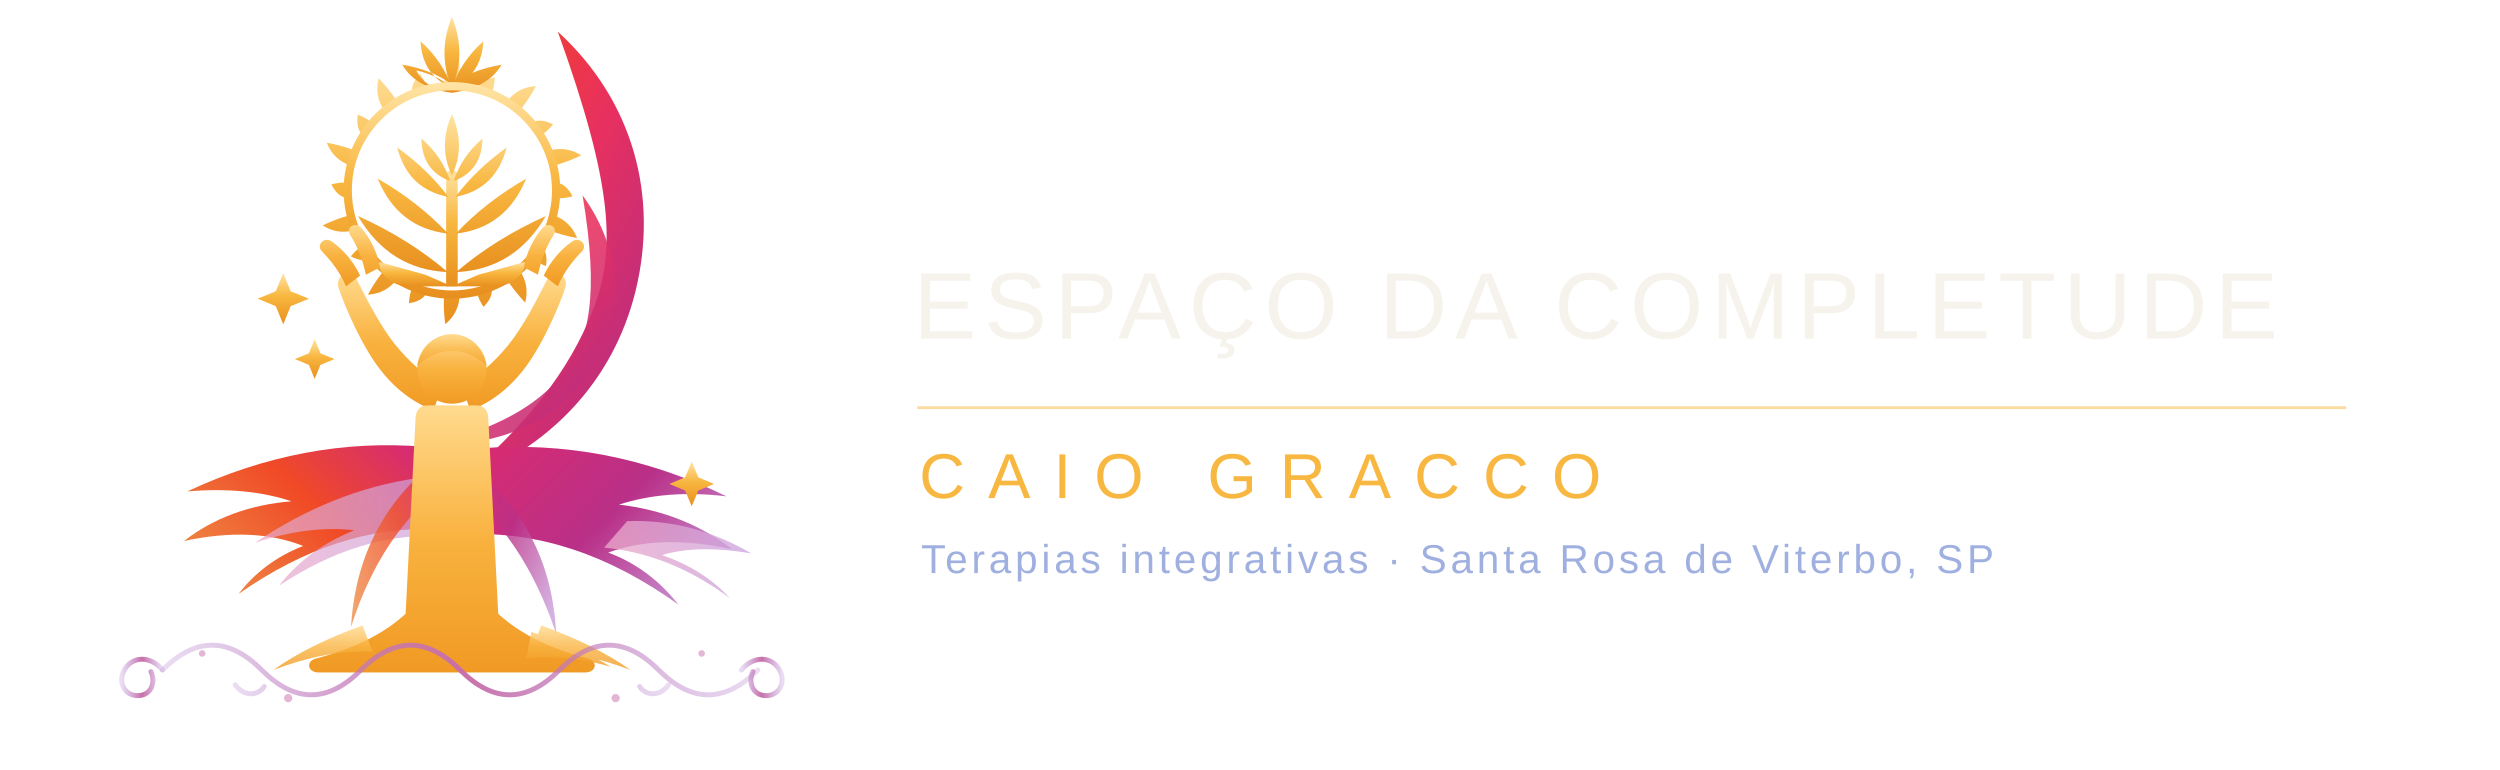
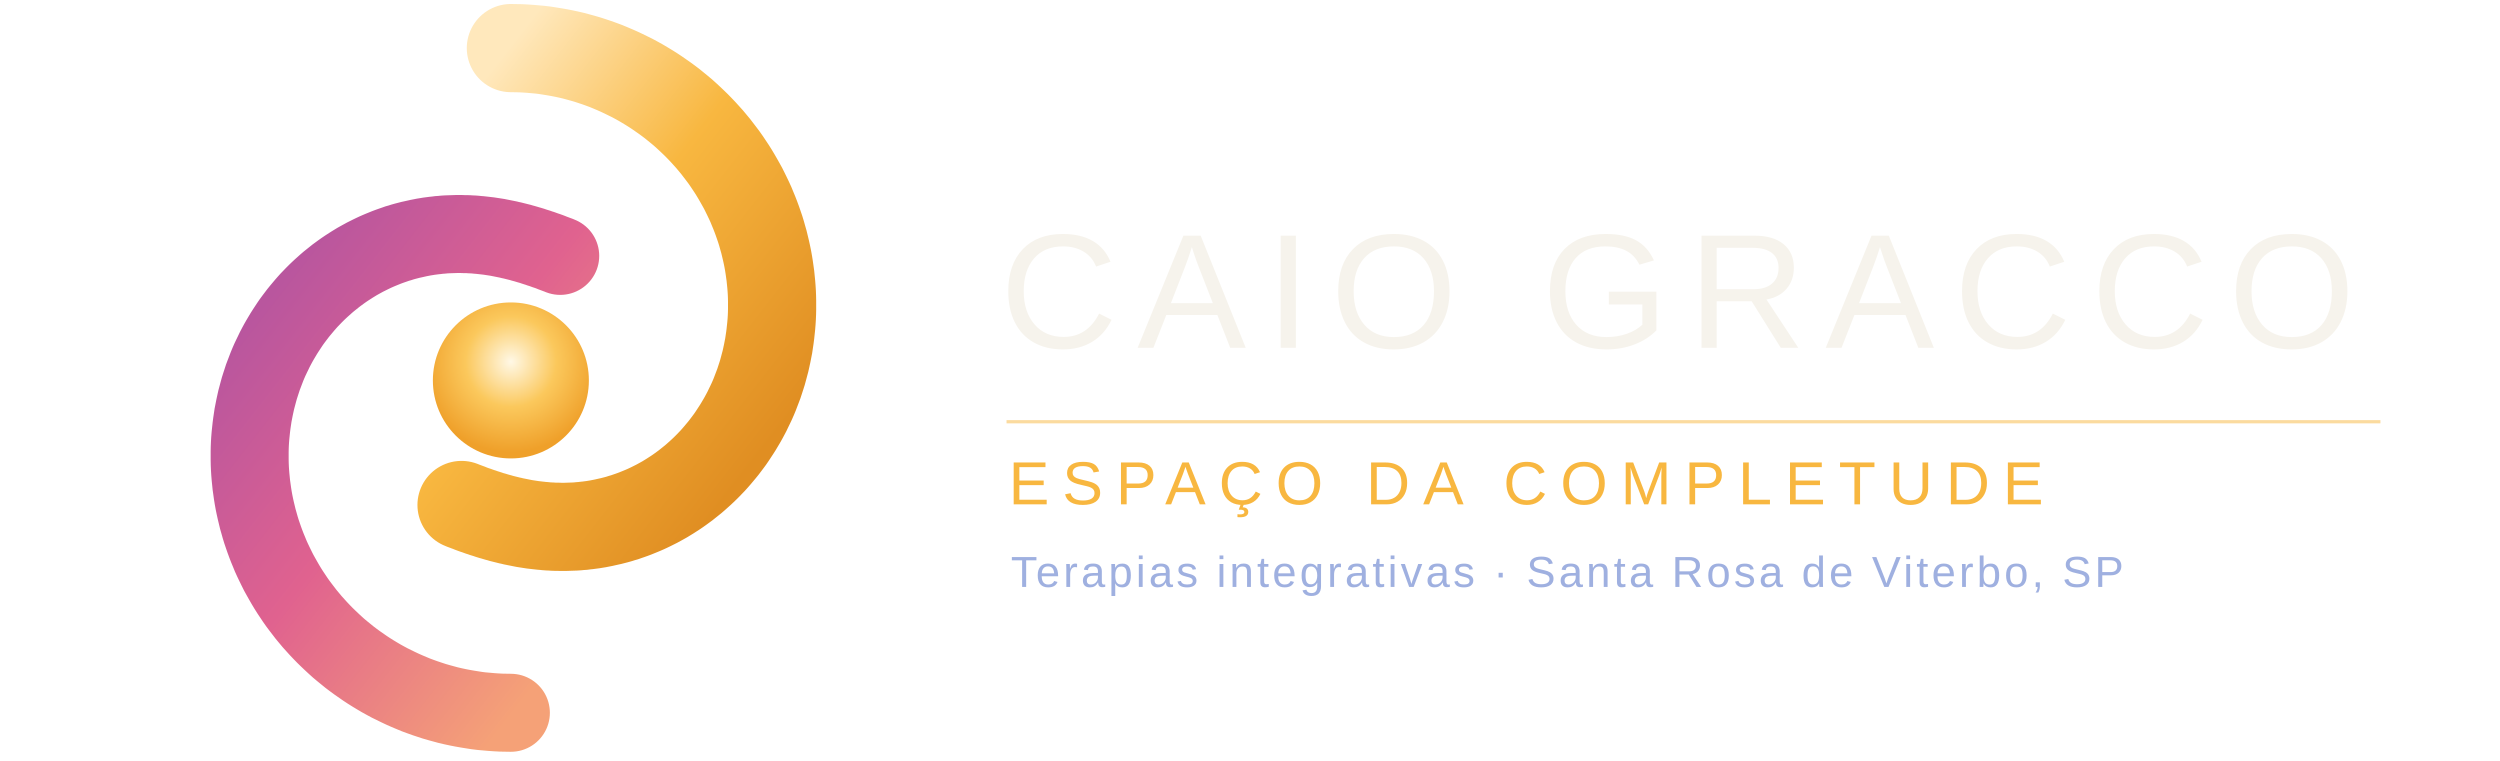
- <svg xmlns="http://www.w3.org/2000/svg" viewBox="0 0 2600 800" width="2600" height="800" role="img" aria-label="Espaço da Completude — Caio Gracco">
-   <g transform="translate(40 -60) scale(0.86)">
+ <svg xmlns="http://www.w3.org/2000/svg" viewBox="0 0 2300 700" width="2300" height="700" role="img" aria-label="Caio Gracco — Espaço da Completude">
+   <g transform="translate(80 -40) scale(0.78)">
    <defs>
-       <linearGradient id="ec-ouro" x1="0" y1="0" x2="0" y2="1">
-         <stop offset="0" stop-color="#FFE3A3" />
+       <linearGradient id="cg-ouro" x1="0.15" y1="0" x2="0.9" y2="0.9">
+         <stop offset="0" stop-color="#FFE8BC" />
        <stop offset="0.45" stop-color="#F8B740" />
-         <stop offset="1" stop-color="#E8901F" />
+         <stop offset="1" stop-color="#E08E22" />
      </linearGradient>
-       <linearGradient id="ec-tronco" x1="0" y1="0" x2="0" y2="1">
-         <stop offset="0" stop-color="#FFDA8E" />
-         <stop offset="0.5" stop-color="#F9B23F" />
-         <stop offset="1" stop-color="#F09A24" />
+       <linearGradient id="cg-rosa" x1="0.9" y1="0.9" x2="0.15" y2="0">
+         <stop offset="0" stop-color="#B9569E" />
+         <stop offset="0.45" stop-color="#E0628F" />
+         <stop offset="1" stop-color="#F5A177" />
      </linearGradient>
-       <linearGradient id="ec-crescente" x1="0.1" y1="0" x2="0.9" y2="1">
-         <stop offset="0" stop-color="#F5451F" />
-         <stop offset="0.45" stop-color="#E8305F" />
-         <stop offset="1" stop-color="#AE2C88" />
-       </linearGradient>
-       <linearGradient id="ec-asaE" x1="1" y1="0.2" x2="0" y2="0.8">
-         <stop offset="0" stop-color="#D62B72" />
-         <stop offset="0.45" stop-color="#F04A26" />
-         <stop offset="1" stop-color="#EE8A45" />
-       </linearGradient>
-       <linearGradient id="ec-asaD" x1="0" y1="0.2" x2="1" y2="0.8">
-         <stop offset="0" stop-color="#D62B72" />
-         <stop offset="0.5" stop-color="#B93088" />
-         <stop offset="1" stop-color="#C99BD9" />
-       </linearGradient>
-       <linearGradient id="ec-pena" x1="1" y1="0" x2="0" y2="0">
-         <stop offset="0" stop-color="#CBA4DF" />
-         <stop offset="1" stop-color="#EBA6C8" />
-       </linearGradient>
-       <linearGradient id="ec-filigrana" x1="0" y1="0" x2="1" y2="0">
-         <stop offset="0" stop-color="#B98BD4" stop-opacity="0.3" />
-         <stop offset="0.5" stop-color="#C86FA8" />
-         <stop offset="1" stop-color="#B98BD4" stop-opacity="0.3" />
-       </linearGradient>
+       <radialGradient id="cg-luz" cx="0.5" cy="0.38" r="0.58">
+         <stop offset="0" stop-color="#FFF8E6" />
+         <stop offset="0.5" stop-color="#FBC85C" />
+         <stop offset="1" stop-color="#EFA02A" />
+       </radialGradient>
    </defs>
-     <g>
-       <path d="M628 108c92 84 122 200 94 314-27 109-104 190-212 230 80-68 132-134 160-206 29-73 25-152-42-338z" fill="url(#ec-crescente)" />
-       <path d="M658 306c48 66 52 144 12 208-40 63-110 96-188 92 70-18 120-44 152-84 33-40 44-96 24-216z" fill="url(#ec-crescente)" opacity="0.88" />
-       <path d="M466 610c-96-8-192 10-286 54 48-4 90 0 126 12-50 4-94 20-130 48 56-12 104-10 144 6-33 13-59 33-78 58 80-56 160-82 240-78z" fill="url(#ec-asaE)" />
-       <path d="M458 648c-70 10-135 37-196 78 46-15 85-19 120-15-37 15-68 37-91 67 65-43 128-62 190-60z" fill="url(#ec-pena)" opacity="0.7" />
-       <path d="M482 626c-64 50-99 117-104 202 24-76 63-135 117-174z" fill="url(#ec-asaE)" opacity="0.8" />
-       <path d="M534 612c100-8 200 10 298 58-50-6-93-2-130 10 52 6 98 24 137 54-59-13-109-11-150 4 35 13 63 35 85 63-85-61-170-89-257-85z" fill="url(#ec-asaD)" />
-       <path d="M712 700c52-2 102 11 150 39-41-7-78-7-108 2 32 11 60 28 82 52-50-37-100-56-152-61z" fill="url(#ec-pena)" opacity="0.78" />
-       <path d="M518 628c67 52 104 121 108 208-26-78-65-138-121-179z" fill="url(#ec-asaD)" opacity="0.78" />
+     <g fill="none" stroke-linecap="round">
+       <path d="M500.0 108.0L505.7 108.1L511.5 108.2L517.2 108.5L523.0 108.9L528.7 109.4L534.4 109.9L540.1 110.6L545.8 111.5L551.4 112.4L557.1 113.4L562.7 114.5L568.3 115.7L573.9 117.0L579.4 118.5L584.9 120.0L590.4 121.6L595.9 123.4L601.3 125.2L606.6 127.1L612.0 129.1L617.3 131.3L622.5 133.5L627.7 135.8L632.8 138.2L637.9 140.7L643.0 143.2L648.0 145.9L652.9 148.6L657.8 151.5L662.6 154.4L667.4 157.4L672.1 160.5L676.7 163.7L681.3 166.9L685.8 170.2L690.3 173.6L694.6 177.1L698.9 180.6L703.2 184.2L707.3 187.9L711.4 191.7L715.4 195.5L719.4 199.4L723.2 203.3L727.0 207.3L730.7 211.4L734.4 215.5L737.9 219.7L741.4 223.9L744.7 228.2L748.0 232.5L751.3 236.9L754.4 241.3L757.4 245.8L760.4 250.3L763.3 254.9L766.0 259.4L768.7 264.1L771.3 268.7L773.9 273.4L776.3 278.2L778.6 282.9L780.9 287.7L783.1 292.5L785.1 297.4L787.1 302.2L789.0 307.1L790.8 312.0L792.5 316.9L794.2 321.9L795.7 326.8L797.1 331.8L798.5 336.7L799.7 341.7L800.9 346.7L802.0 351.7L803.0 356.6L803.9 361.6L804.7 366.6L805.4 371.6L806.1 376.6L806.6 381.6L807.1 386.5L807.5 391.5L807.8 396.4L808.0 401.4L808.1 406.3L808.1 411.2L808.1 416.1L808.0 420.9L807.8 425.8L807.5 430.6L807.1 435.4L806.6 440.2L806.1 444.9L805.5 449.6L804.8 454.3L804.1 459.0L803.2 463.6L802.3 468.2L801.3 472.8L800.3 477.3L799.1 481.8L797.9 486.3L796.7 490.7L795.3 495.1L793.9 499.4L792.5 503.7L790.9 507.9L789.3 512.1L787.7 516.3L786.0 520.4L784.2 524.5L782.3 528.5L780.4 532.4L778.5 536.4L776.5 540.2L774.4 544.1L772.3 547.8L770.1 551.5L767.9 555.2L765.6 558.8L763.3 562.3L761.0 565.8L758.6 569.3L756.1 572.7L753.6 576.0L751.1 579.3L748.5 582.5L745.9 585.6L743.3 588.7L740.6 591.8L737.9 594.8L735.1 597.7L732.4 600.5L729.5 603.4L726.7 606.1L723.8 608.8L720.9 611.4L718.0 614.0L715.1 616.5L712.1 618.9L709.1 621.3L706.1 623.7L703.1 625.9L700.1 628.1L697.0 630.3L693.9 632.4L690.8 634.4L687.7 636.4L684.6 638.3L681.5 640.2L678.3 642.0L675.2 643.7L672.1 645.4L668.9 647.0L665.7 648.6L662.6 650.1L659.4 651.6L656.2 653.0L653.1 654.3L649.9 655.6L646.7 656.9L643.5 658.1L640.4 659.2L637.2 660.3L634.1 661.4L630.9 662.3L627.8 663.3L624.6 664.2L621.5 665.0L618.4 665.8L615.2 666.5L612.1 667.2L609.0 667.9L605.9 668.5L602.9 669.1L599.8 669.6L596.8 670.1L593.7 670.5L590.7 670.9L587.7 671.2L584.7 671.6L581.7 671.8L578.8 672.1L575.8 672.3L572.9 672.4L570.0 672.5L567.1 672.6L564.2 672.7L561.4 672.7L558.5 672.7L555.7 672.6L552.9 672.6L550.1 672.5L547.3 672.3L544.6 672.2L541.9 672.0L539.1 671.7L536.5 671.5L533.8 671.2L531.1 670.9L528.5 670.6L525.9 670.3L523.3 669.9L520.7 669.5L518.1 669.1L515.6 668.7L513.1 668.2L510.6 667.7L508.1 667.2L505.6 666.7L503.1 666.2L500.7 665.6L498.3 665.1L495.9 664.5L493.5 663.9L491.1 663.3L488.7 662.7L486.4 662.0L484.1 661.4L481.7 660.7L479.4 660.0L477.2 659.4L474.9 658.7L472.6 657.9L470.4 657.2L468.1 656.5L465.9 655.7L463.6 655.0L461.4 654.2L459.2 653.4L457.0 652.7L454.8 651.9L452.7 651.1L450.5 650.2L448.3 649.4L446.2 648.6L444.0 647.8L441.8 646.9" stroke="url(#cg-ouro)" stroke-width="104" />
+       <g transform="rotate(180 500 500)">
+         <path d="M500.0 108.0L505.7 108.1L511.5 108.2L517.2 108.5L523.0 108.9L528.7 109.4L534.4 109.9L540.1 110.6L545.8 111.5L551.4 112.4L557.1 113.4L562.7 114.5L568.3 115.7L573.9 117.0L579.4 118.5L584.9 120.0L590.4 121.6L595.9 123.4L601.3 125.2L606.6 127.1L612.0 129.1L617.3 131.3L622.5 133.5L627.7 135.8L632.8 138.2L637.9 140.7L643.0 143.2L648.0 145.9L652.9 148.6L657.8 151.5L662.6 154.4L667.4 157.4L672.1 160.5L676.7 163.7L681.3 166.9L685.8 170.2L690.3 173.6L694.6 177.1L698.9 180.6L703.2 184.2L707.3 187.9L711.4 191.7L715.4 195.5L719.4 199.4L723.2 203.3L727.0 207.3L730.7 211.4L734.4 215.5L737.9 219.7L741.4 223.9L744.7 228.2L748.0 232.5L751.3 236.9L754.4 241.3L757.4 245.8L760.4 250.3L763.3 254.9L766.0 259.4L768.7 264.1L771.3 268.7L773.9 273.4L776.3 278.2L778.6 282.9L780.9 287.7L783.1 292.5L785.1 297.4L787.1 302.2L789.0 307.1L790.8 312.0L792.5 316.9L794.2 321.9L795.7 326.8L797.1 331.8L798.5 336.7L799.7 341.7L800.9 346.7L802.0 351.7L803.0 356.6L803.9 361.6L804.7 366.6L805.4 371.6L806.1 376.6L806.6 381.6L807.1 386.5L807.5 391.5L807.8 396.4L808.0 401.4L808.1 406.3L808.1 411.2L808.1 416.1L808.0 420.9L807.8 425.8L807.5 430.6L807.1 435.4L806.6 440.2L806.1 444.9L805.5 449.6L804.8 454.3L804.1 459.0L803.2 463.6L802.3 468.2L801.3 472.8L800.3 477.3L799.1 481.8L797.9 486.3L796.7 490.7L795.3 495.1L793.9 499.4L792.5 503.7L790.9 507.9L789.3 512.1L787.7 516.3L786.0 520.4L784.2 524.5L782.3 528.5L780.4 532.4L778.5 536.4L776.5 540.2L774.4 544.1L772.3 547.8L770.1 551.5L767.9 555.2L765.6 558.8L763.3 562.3L761.0 565.8L758.6 569.3L756.1 572.7L753.6 576.0L751.1 579.3L748.5 582.5L745.9 585.6L743.3 588.7L740.6 591.8L737.9 594.8L735.1 597.7L732.4 600.5L729.5 603.4L726.7 606.1L723.8 608.8L720.9 611.4L718.0 614.0L715.1 616.5L712.1 618.9L709.1 621.3L706.1 623.7L703.1 625.9L700.1 628.1L697.0 630.3L693.9 632.4L690.8 634.4L687.7 636.4L684.6 638.3L681.5 640.2L678.3 642.0L675.2 643.7L672.1 645.4L668.9 647.0L665.7 648.6L662.6 650.1L659.4 651.6L656.2 653.0L653.1 654.3L649.9 655.6L646.7 656.9L643.5 658.1L640.4 659.2L637.2 660.3L634.1 661.4L630.9 662.3L627.8 663.3L624.6 664.2L621.5 665.0L618.4 665.8L615.2 666.5L612.1 667.2L609.0 667.9L605.9 668.5L602.9 669.1L599.8 669.6L596.8 670.1L593.7 670.5L590.7 670.9L587.7 671.2L584.7 671.6L581.7 671.8L578.8 672.1L575.8 672.3L572.9 672.4L570.0 672.5L567.1 672.6L564.2 672.7L561.4 672.7L558.5 672.7L555.7 672.6L552.9 672.6L550.1 672.5L547.3 672.3L544.6 672.2L541.9 672.0L539.1 671.7L536.5 671.5L533.8 671.2L531.1 670.9L528.5 670.6L525.9 670.3L523.3 669.9L520.7 669.5L518.1 669.1L515.6 668.7L513.1 668.2L510.6 667.7L508.1 667.2L505.6 666.7L503.1 666.2L500.7 665.6L498.3 665.1L495.9 664.5L493.5 663.9L491.1 663.3L488.7 662.7L486.4 662.0L484.1 661.4L481.7 660.7L479.4 660.0L477.2 659.4L474.9 658.7L472.6 657.9L470.4 657.2L468.1 656.5L465.9 655.7L463.6 655.0L461.4 654.2L459.2 653.4L457.0 652.7L454.8 651.9L452.7 651.1L450.5 650.2L448.3 649.4L446.2 648.6L444.0 647.8L441.8 646.9" stroke="url(#cg-rosa)" stroke-width="92" />
+       </g>
    </g>
-     <g fill="url(#ec-ouro)">
-       <path d="M490.6 174.4Q491.1 151.9 508.1 138.2Q510.7 158.2 509.4 174.4Z M529.8 177.6Q534.8 166.0 552.0 163.6Q551.2 175.1 547.8 183.4Z M566.2 192.8Q579.8 175.0 601.7 173.9Q592.0 191.5 581.5 203.9Z M596.1 218.5Q606.9 212.1 622.3 220.2Q614.9 229.1 607.2 233.8Z M616.6 252.2Q638.1 245.8 656.4 257.7Q638.2 266.3 622.4 270.2Z M625.6 290.6Q638.2 291.7 645.8 307.3Q634.6 310.1 625.6 309.4Z M622.4 329.8Q643.6 337.3 651.4 357.7Q631.6 354.0 616.6 347.8Z M607.2 366.2Q616.6 374.5 613.7 391.6Q603.0 387.3 596.1 381.5Z M581.5 396.1Q594.2 414.5 588.6 435.7Q574.7 421.0 566.2 407.2Z M547.8 416.6Q550.6 428.8 538.1 440.9Q532.0 431.2 529.8 422.4Z M509.4 425.6Q508.9 448.1 491.9 461.8Q489.3 441.8 490.6 425.6Z M470.2 422.4Q465.2 434.0 448.0 436.4Q448.8 424.9 452.2 416.6Z M433.8 407.2Q420.2 425.0 398.3 426.1Q408.0 408.5 418.5 396.1Z M403.9 381.5Q393.1 387.9 377.7 379.8Q385.1 370.9 392.8 366.2Z M383.4 347.8Q361.9 354.2 343.6 342.3Q361.8 333.7 377.6 329.8Z M374.4 309.4Q361.8 308.3 354.2 292.7Q365.4 289.9 374.4 290.6Z M377.6 270.2Q356.4 262.7 348.6 242.3Q368.4 246.0 383.4 252.2Z M392.8 233.8Q383.4 225.5 386.3 208.4Q397.0 212.7 403.9 218.5Z M418.5 203.9Q405.8 185.5 411.4 164.3Q425.3 179.0 433.8 192.8Z M452.2 183.4Q449.4 171.2 461.9 159.1Q468.0 168.8 470.2 177.6Z" />
-       <path d="M500.0 176.0Q518.0 134.7 500.0 90.0Q482.0 134.7 500.0 176.0Z M500.0 176.0Q535.8 160.8 538.0 119.6Q510.9 144.0 500.0 176.0Z M500.0 176.0Q489.1 144.0 462.0 119.6Q464.2 160.8 500.0 176.0Z M500.0 176.0Q528.5 181.9 543.1 155.0Q518.0 160.3 500.0 176.0Z M500.0 176.0Q482.0 160.3 456.9 155.0Q471.5 181.9 500.0 176.0Z M500 182 Q456 176 440 148 Q476 154 500 172 Z M500 182 Q544 176 560 148 Q524 154 500 172 Z" />
-     </g>
-     <circle cx="500" cy="300" r="126" fill="none" stroke="url(#ec-ouro)" stroke-width="10" />
-     <g fill="url(#ec-ouro)">
-       <path d="M493 416h14v-134q0-6-7-6t-7 6z" />
-       <path d="M505.1 398.8Q575.6 395.8 613.6 331.0Q552.3 358.5 505.1 398.8Z M494.9 398.8Q447.7 358.5 386.4 331.0Q424.4 395.8 494.9 398.8Z M504.7 352.3Q565.2 345.5 589.8 285.8Q540.6 314.0 504.7 352.3Z M495.3 352.3Q459.4 314.0 410.2 285.8Q434.8 345.5 495.3 352.3Z M504.3 307.8Q553.0 298.8 566.2 248.1Q529.4 274.4 504.3 307.8Z M495.7 307.8Q470.6 274.4 433.8 248.1Q447.0 298.8 495.7 307.8Z M500.0 282.0Q517.0 246.5 500.0 208.0Q483.0 246.5 500.0 282.0Z M502.2 288.7Q536.5 275.9 536.9 237.3Q511.6 259.1 502.2 288.7Z M497.8 288.7Q488.4 259.1 463.1 237.3Q463.5 275.9 497.8 288.7Z" />
-       <path d="M500 416 L444 416 Q416 412 410 386 L468 402 Z M500 416 L556 416 Q584 412 590 386 L532 402 Z" />
-     </g>
-     <g fill="url(#ec-tronco)">
-       <path d="M478 566c-32-12-59-36-80-72-12-20-27-52-35-76-5-16 15-25 22-10 14 28 30 58 46 78 17 21 36 38 57 50z" />
-       <path d="M522 566c32-12 59-36 80-72 12-20 27-52 35-76 5-16-15-25-22-10-14 28-30 58-46 78-17 21-36 38-57 50z" />
-       <path d="M372 416c-7-16-17-30-29-42-8-8 3-19 12-12 14 10 26 24 34 41zM396 402c-4-18-10-34-19-48-6-10 7-17 14-8 11 13 19 30 22 47z" />
-       <path d="M628 416c7-16 17-30 29-42 8-8-3-19-12-12-14 10-26 24-34 41zM604 402c4-18 10-34 19-48 6-10-7-17-14-8-11 13-19 30-22 47z" />
-       <circle cx="500" cy="516" r="42" />
-       <path d="M458 512c6-24 22-38 42-38s36 14 42 38c-14-12-27-18-42-18s-28 6-42 18z" opacity="0.5" />
-       <path d="M470 560h60c9 0 14 7 14 16l12 236c26 24 62 42 108 54 13 3 11 17-3 17H339c-14 0-16-14-3-17 46-12 82-30 108-54l12-236c0-9 5-16 14-16z" />
-       <path d="M392 826c-44 16-80 34-108 54 42-16 82-24 120-22zM608 826c44 16 80 34 108 54-42-16-82-24-120-22zM596 834c38 12 70 26 96 42-36-10-70-14-102-10z" opacity="0.8" />
-     </g>
-     <g fill="none" stroke="url(#ec-filigrana)" stroke-width="6" stroke-linecap="round">
-       <path d="M150 880c40-40 80-40 120 0s80 40 120 0 80-40 120 0 80 40 120 0 80-40 120 0 80 40 120 0" />
-       <path d="M150 880c-14-17-35-17-45-2s-2 33 15 33 22-17 16-29" />
-       <path d="M850 880c14-17 35-17 45-2s2 33-15 33-22-17-16-29" />
-       <path d="M238 898c10 14 27 14 35 2M762 898c-10 14-27 14-35 2" />
-     </g>
-     <g fill="#C86FA8" opacity="0.5">
-       <circle cx="302" cy="914" r="5" />
-       <circle cx="698" cy="914" r="5" />
-       <circle cx="198" cy="860" r="4" />
-       <circle cx="802" cy="860" r="4" />
-     </g>
-     <g fill="url(#ec-ouro)">
-       <path d="M296 400l9 22 22 9-22 9-9 22-9-22-22-9 22-9z" />
-       <path d="M334 480l7 17 17 7-17 7-7 17-7-17-17-7 17-7z" />
-       <path d="M790 628l8 19 19 8-19 8-8 19-8-19-19-8 19-8z" />
-     </g>
+     <circle cx="500" cy="500" r="92" fill="url(#cg-luz)" />
  </g>
-   <text x="950" y="352" font-family="Jost, 'Trebuchet MS', 'Helvetica Neue', Arial, sans-serif" font-size="98" font-weight="500" letter-spacing="8" fill="#F6F3EC">ESPAÇO DA COMPLETUDE</text>
-   <line x1="954" y1="424" x2="2440" y2="424" stroke="#F8B740" stroke-width="3" opacity="0.5" />
-   <text x="956" y="518" font-family="Jost, 'Trebuchet MS', 'Helvetica Neue', Arial, sans-serif" font-size="66" font-weight="300" letter-spacing="24" fill="#F8B740">CAIO GRACCO</text>
-   <text x="958" y="596" font-family="Jost, 'Trebuchet MS', 'Helvetica Neue', Arial, sans-serif" font-size="42" letter-spacing="4" fill="#9FB0E0">Terapias integrativas · Santa Rosa de Viterbo, SP</text>
+   <text x="920" y="320" font-family="Jost, 'Trebuchet MS', 'Helvetica Neue', Arial, sans-serif" font-size="150" font-weight="500" letter-spacing="18" fill="#F6F3EC">CAIO GRACCO</text>
+   <line x1="926" y1="388" x2="2190" y2="388" stroke="#F8B740" stroke-width="3" opacity="0.5" />
+   <text x="928" y="464" font-family="Jost, 'Trebuchet MS', 'Helvetica Neue', Arial, sans-serif" font-size="56" font-weight="300" letter-spacing="12" fill="#F8B740">ESPAÇO DA COMPLETUDE</text>
+   <text x="930" y="540" font-family="Jost, 'Trebuchet MS', 'Helvetica Neue', Arial, sans-serif" font-size="40" letter-spacing="3" fill="#9FB0E0">Terapias integrativas · Santa Rosa de Viterbo, SP</text>
</svg>
